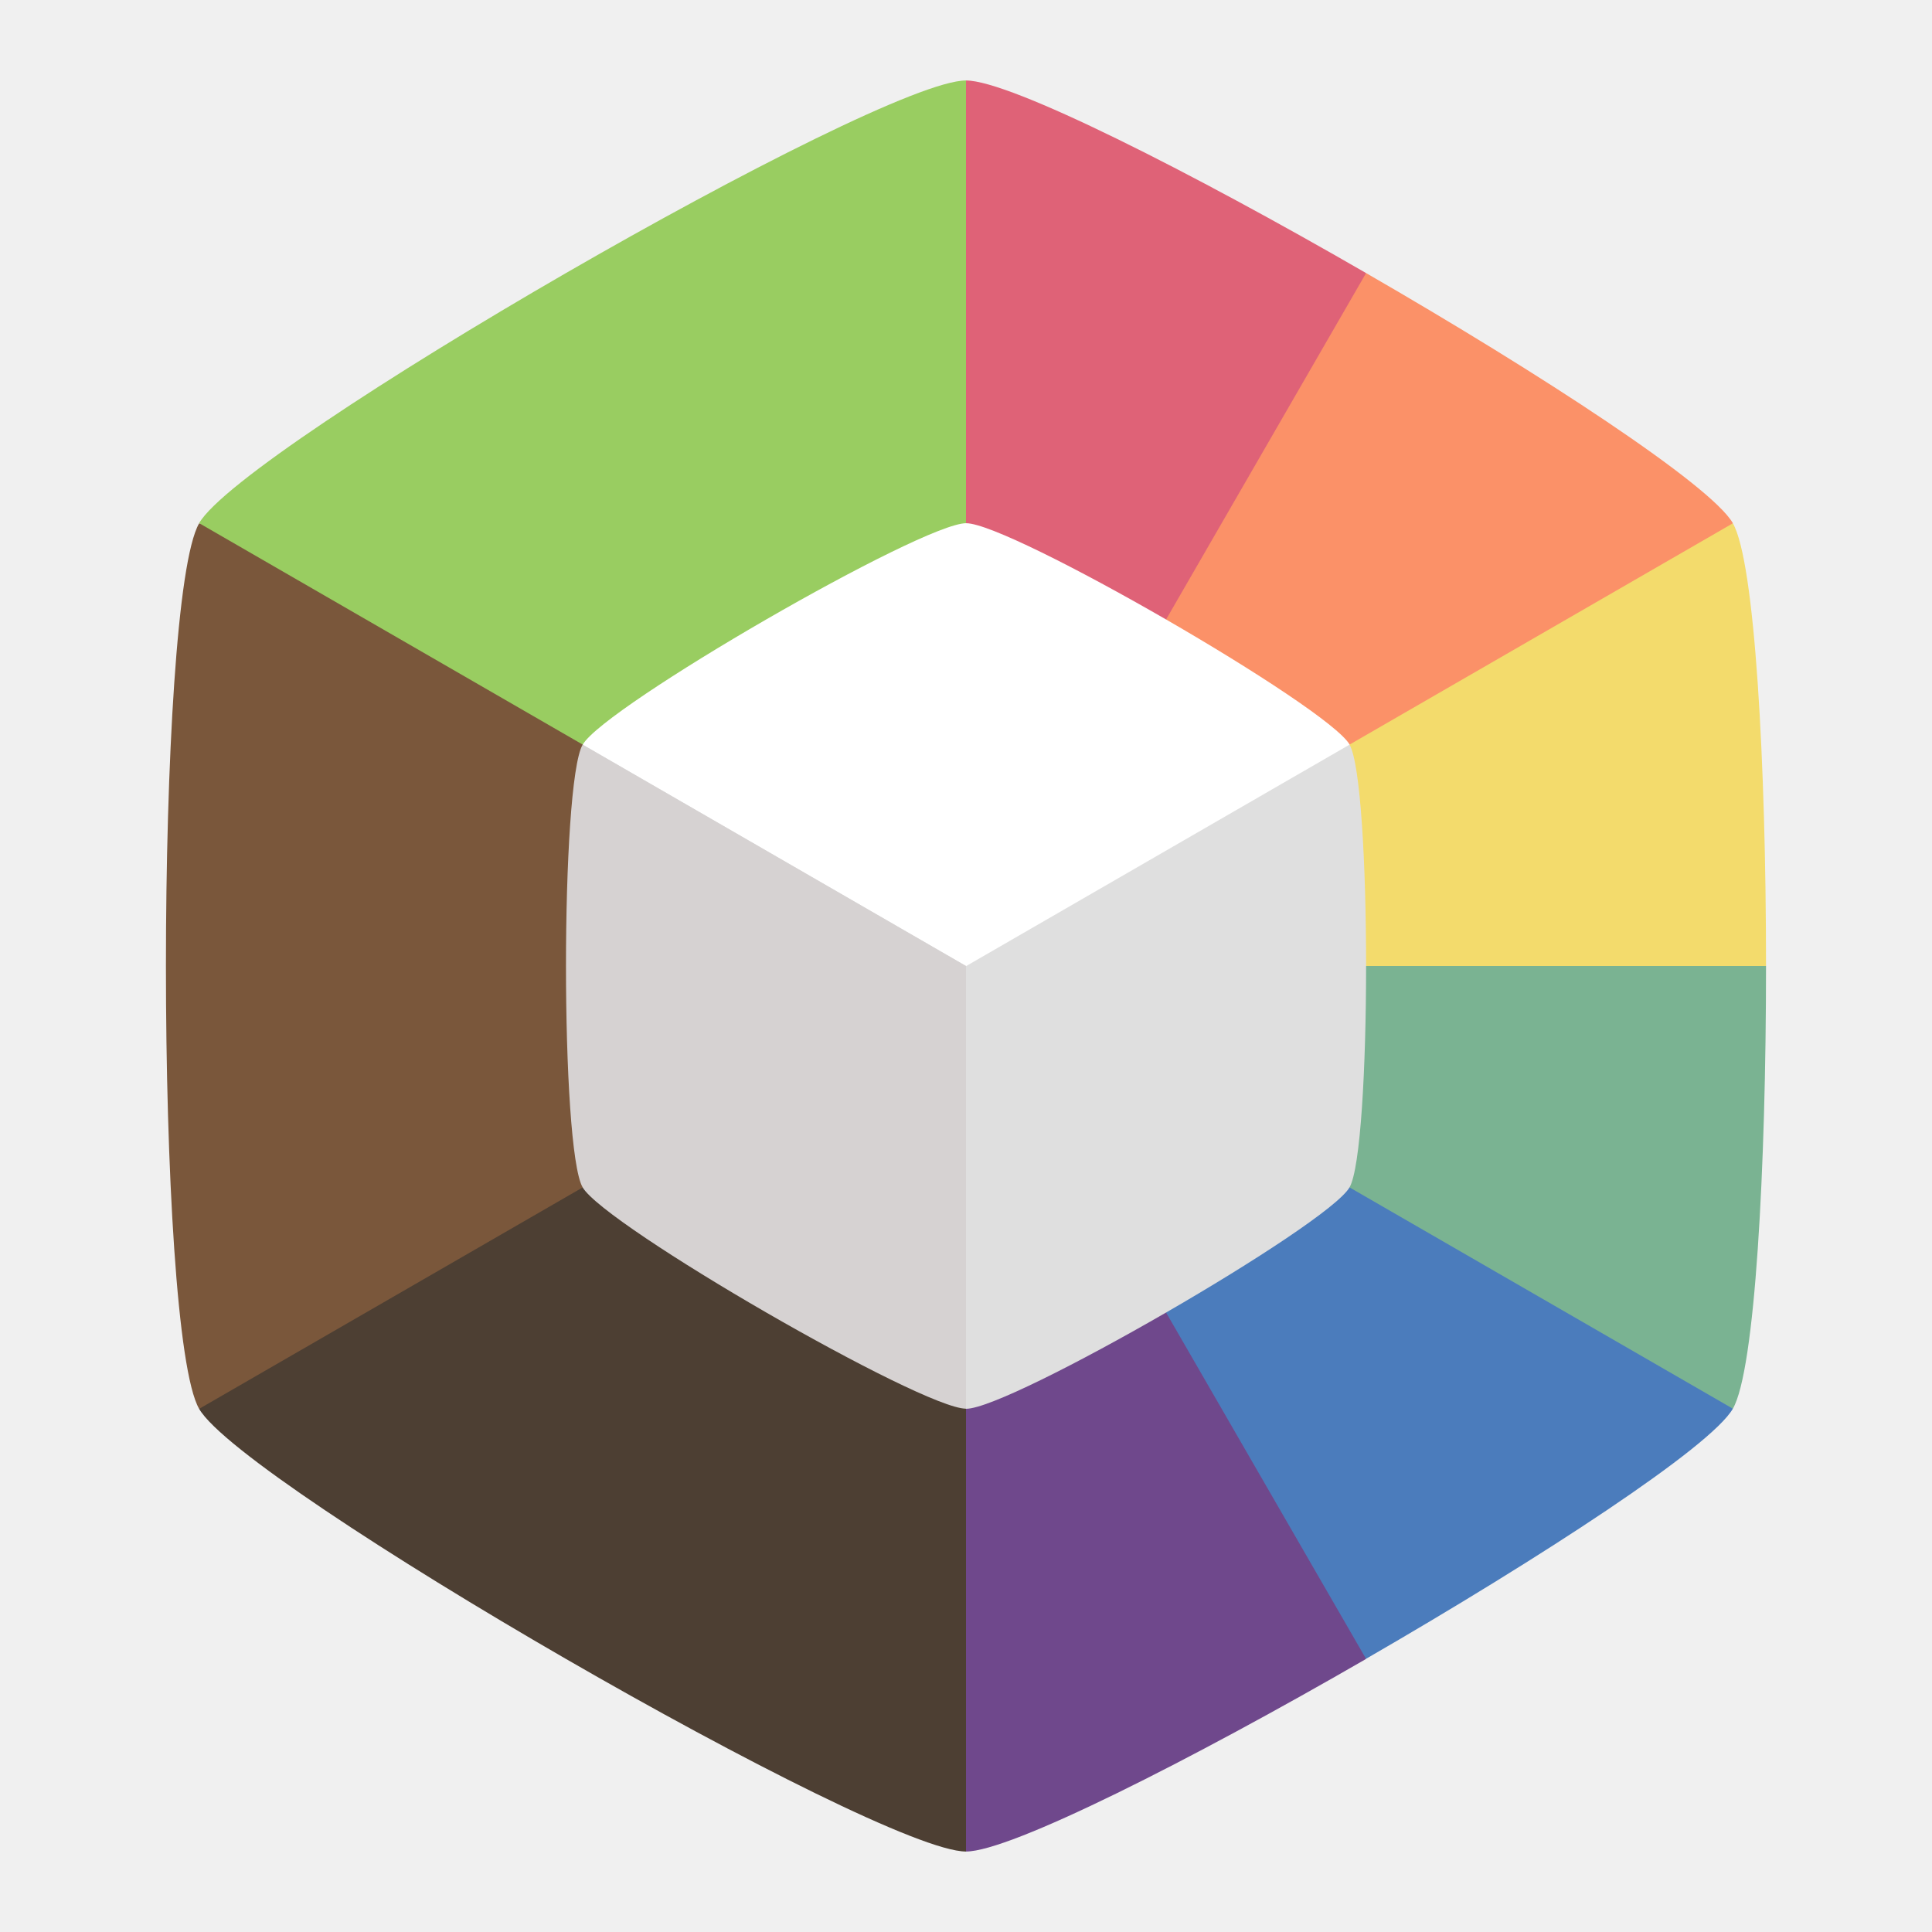
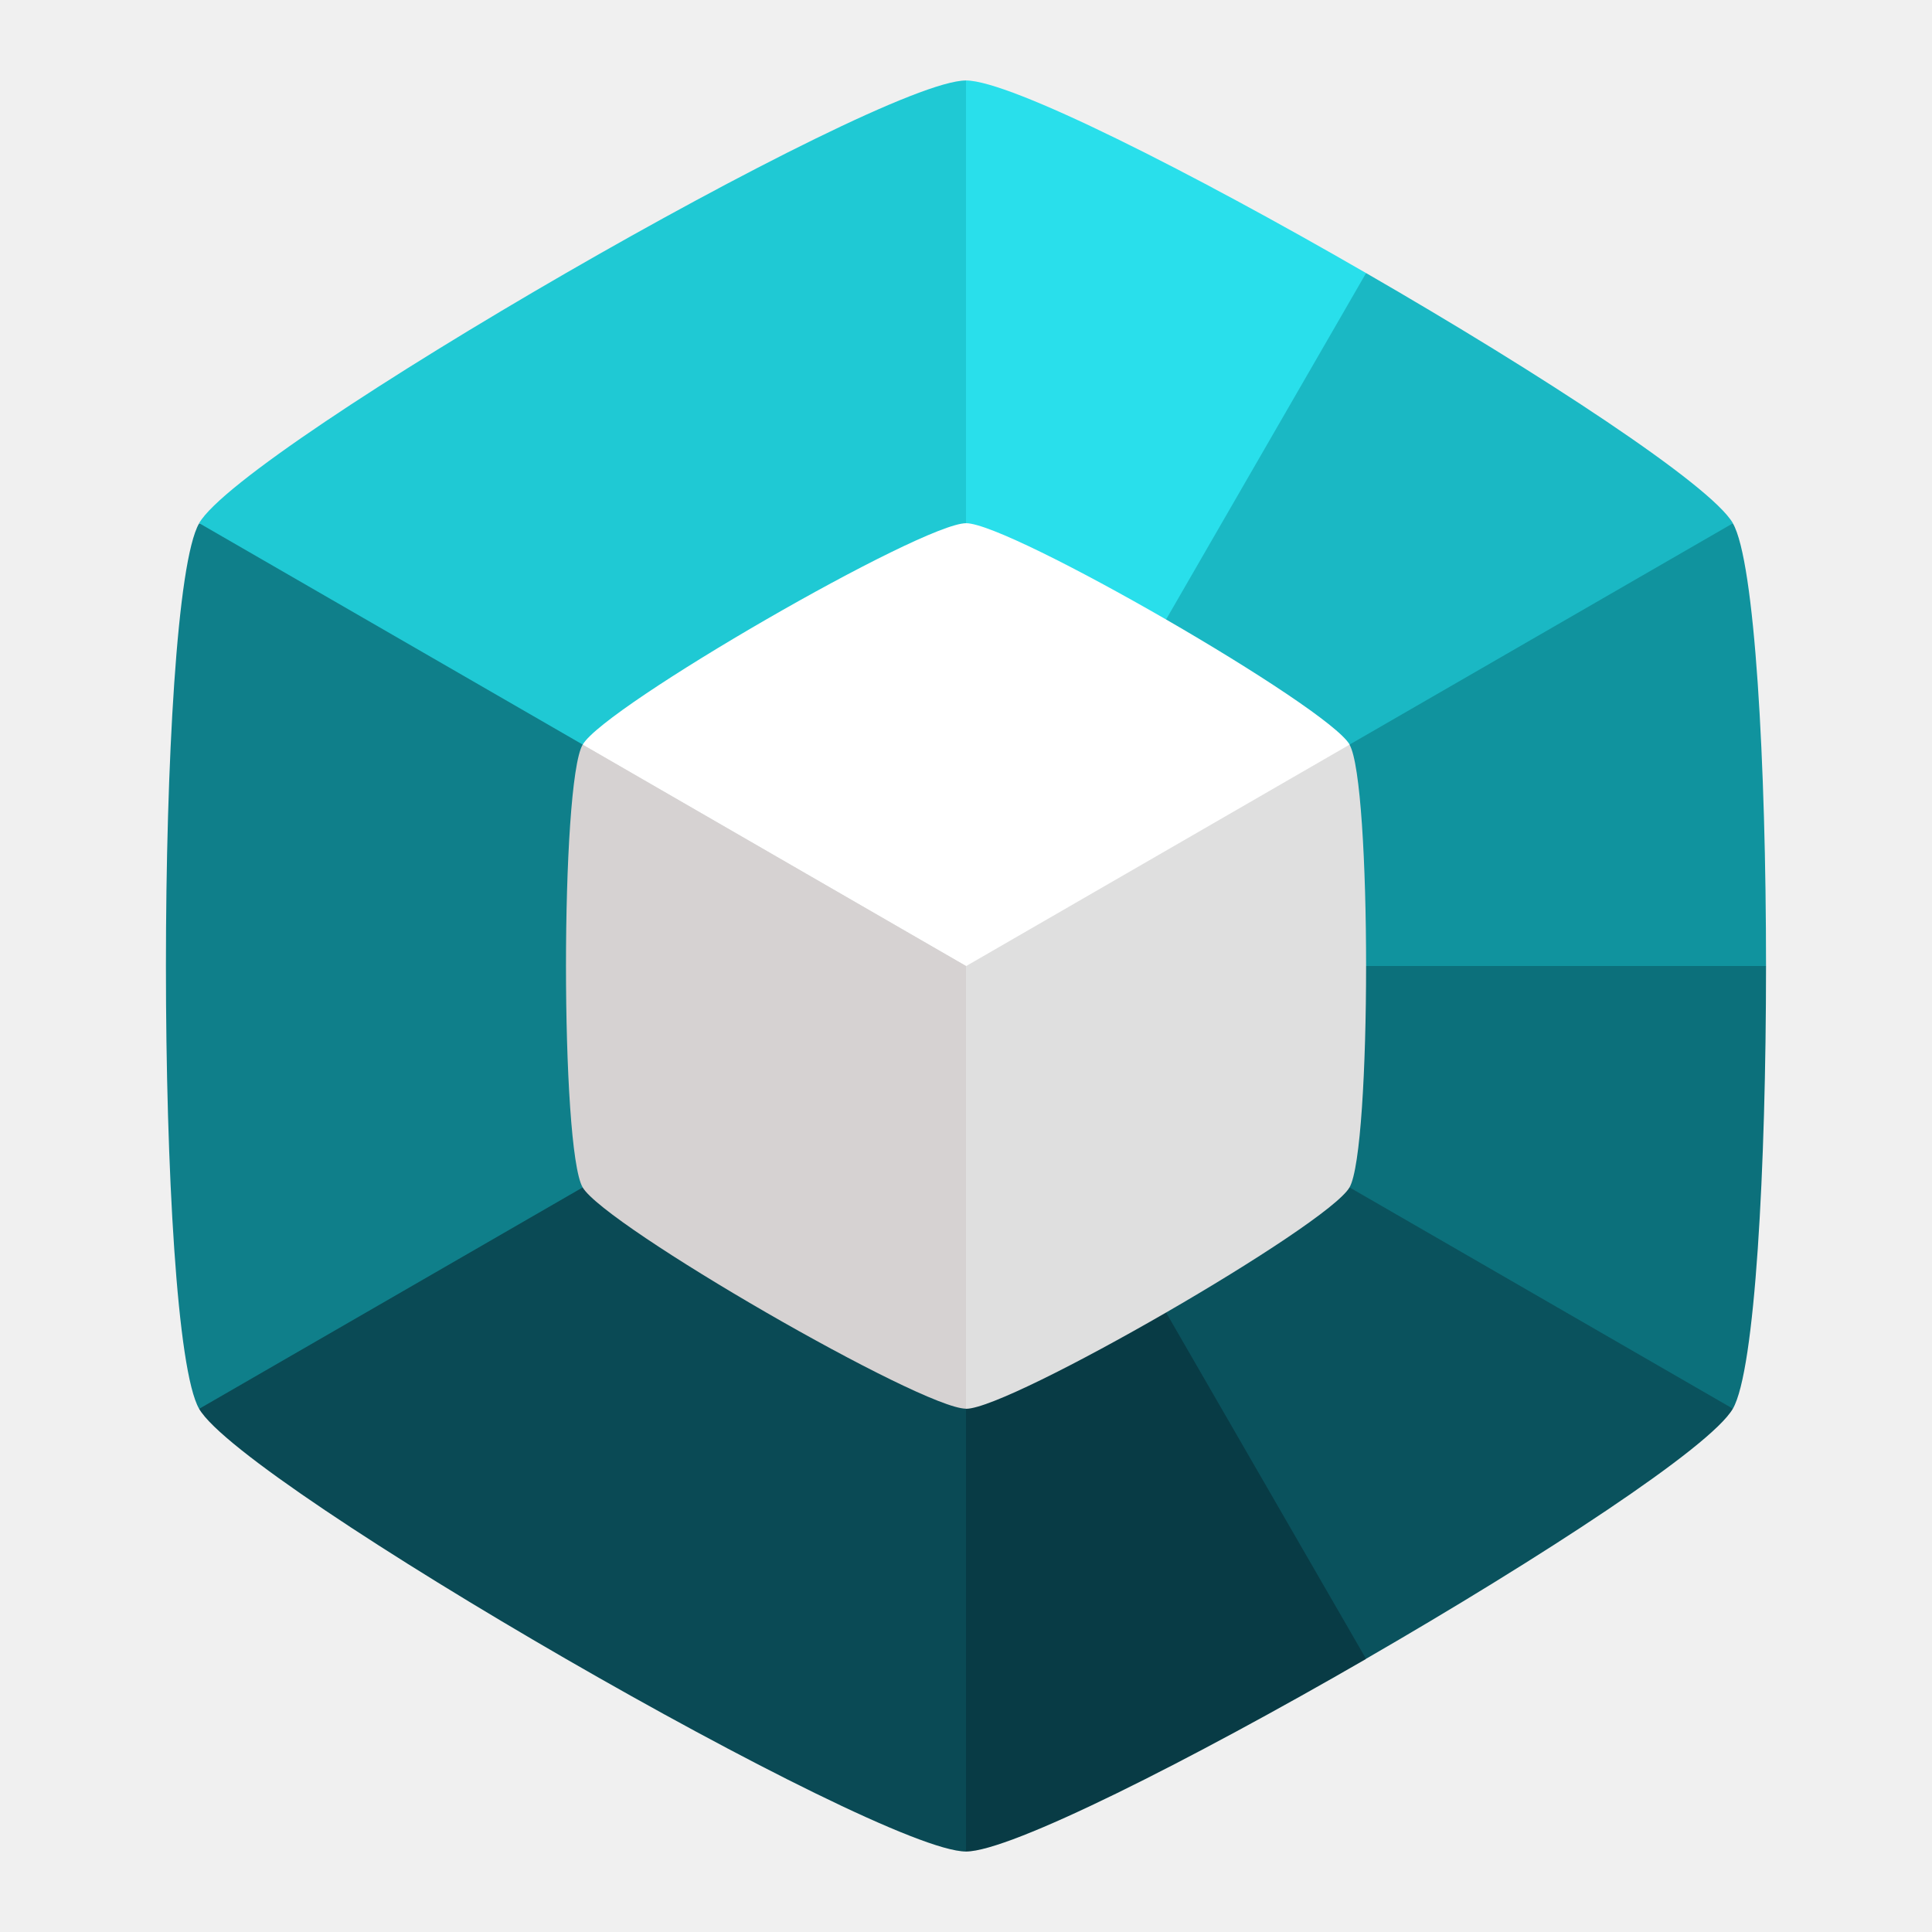
<svg xmlns="http://www.w3.org/2000/svg" width="48" height="48" version="1.1" viewBox="0 0 12.7 12.7">
  <g stroke-width=".265">
-     <path d="m6.35 6.35" fill="#99cd61" />
-     <path d="m6.35 0.529-2.521 4.366 2.521 1.455 2.52-1.455 0.11-3.1c-1.151-0.665-2.339-1.266-2.63-1.266z" fill="#df6277" />
-     <path d="m8.98 1.795-2.63 4.555 2.52 1.455 2.521-4.366c-0.146-0.252-1.26-0.98-2.411-1.644z" fill="#fb9168" />
-     <path d="m11.391 3.44-5.041 2.91 2.52 1.455 2.739-1.455c0-1.329-0.073-2.658-0.218-2.91z" fill="#f3db6c" />
-     <path d="m6.35 6.35v2.91h5.041c0.146-0.252 0.218-1.581 0.218-2.91h-5.259z" fill="#7ab392" />
-     <path d="m6.35 6.35v2.91l2.63 1.644c1.151-0.665 2.266-1.392 2.411-1.644l-5.041-2.91z" fill="#4b7cbc" />
-     <path d="m6.35 6.35-2.521 1.455 2.521 4.366c0.291 0 1.479-0.601 2.63-1.266l-2.63-4.555z" fill="#6f488c" />
-     <path d="m3.829 4.895-2.52 4.366c0.291 0.504 4.459 2.91 5.041 2.91v-5.821l-2.521-1.455z" fill="#4d3f33" />
-     <path d="m1.309 3.44c-0.291 0.504-0.291 5.317 0 5.821l5.041-2.91v-2.91h-5.041z" fill="#7a573b" />
-     <path d="m6.35 0.529c-0.582-2e-8 -4.75 2.406-5.041 2.91l5.041 2.91v-5.821z" fill="#99cd61" />
+     <path d="m6.35 6.35" fill="#1fc9d4" />
+     <path d="m6.35 0.529-2.521 4.366 2.521 1.455 2.52-1.455 0.11-3.1c-1.151-0.665-2.339-1.266-2.63-1.266z" fill="#29dfeb" />
+     <path d="m8.98 1.795-2.63 4.555 2.52 1.455 2.521-4.366c-0.146-0.252-1.26-0.98-2.411-1.644z" fill="#1ab8c4" />
+     <path d="m11.391 3.44-5.041 2.91 2.52 1.455 2.739-1.455c0-1.329-0.073-2.658-0.218-2.91z" fill="#10939e" />
+     <path d="m6.35 6.35v2.91h5.041c0.146-0.252 0.218-1.581 0.218-2.91h-5.259z" fill="#0c707b" />
+     <path d="m6.35 6.35v2.91l2.63 1.644c1.151-0.665 2.266-1.392 2.411-1.644l-5.041-2.91z" fill="#0a525d" />
+     <path d="m6.35 6.35-2.521 1.455 2.521 4.366c0.291 0 1.479-0.601 2.63-1.266l-2.63-4.555z" fill="#083b45" />
+     <path d="m3.829 4.895-2.52 4.366c0.291 0.504 4.459 2.91 5.041 2.91v-5.821l-2.521-1.455z" fill="#0a4a55" />
+     <path d="m1.309 3.44c-0.291 0.504-0.291 5.317 0 5.821l5.041-2.91v-2.91h-5.041z" fill="#0f7f8a" />
+     <path d="m6.35 0.529c-0.582-2e-8 -4.75 2.406-5.041 2.91l5.041 2.91v-5.821z" fill="#1fc9d4" />
  </g>
  <g transform="matrix(.88 0 0 .88 -10.906 -1.2421)">
    <g transform="translate(13.26 2.2776)">
      <path transform="matrix(.96975 0 0 .96975 .1921 .1921)" d="m6.35 2.939c-0.341 0-2.783 1.41-2.953 1.705l2.953 5.116 2.954-5.116c-0.171-0.295-2.613-1.705-2.954-1.705z" fill="#fff" stroke-width=".265" />
    </g>
    <path d="m16.746 6.974 2.864 4.961c0.331 0 2.699-1.367 2.864-1.654 0.165-0.286 0.165-3.021 0-3.307l-2.864 1.654z" fill="#dfdfdf" stroke-width=".265" />
  </g>
  <path d="m3.83 4.895c-0.146 0.252-0.146 2.658 0 2.91 0.146 0.252 2.229 1.455 2.52 1.455v-2.91z" fill="#d6d2d2" stroke-width=".265" />
</svg>
